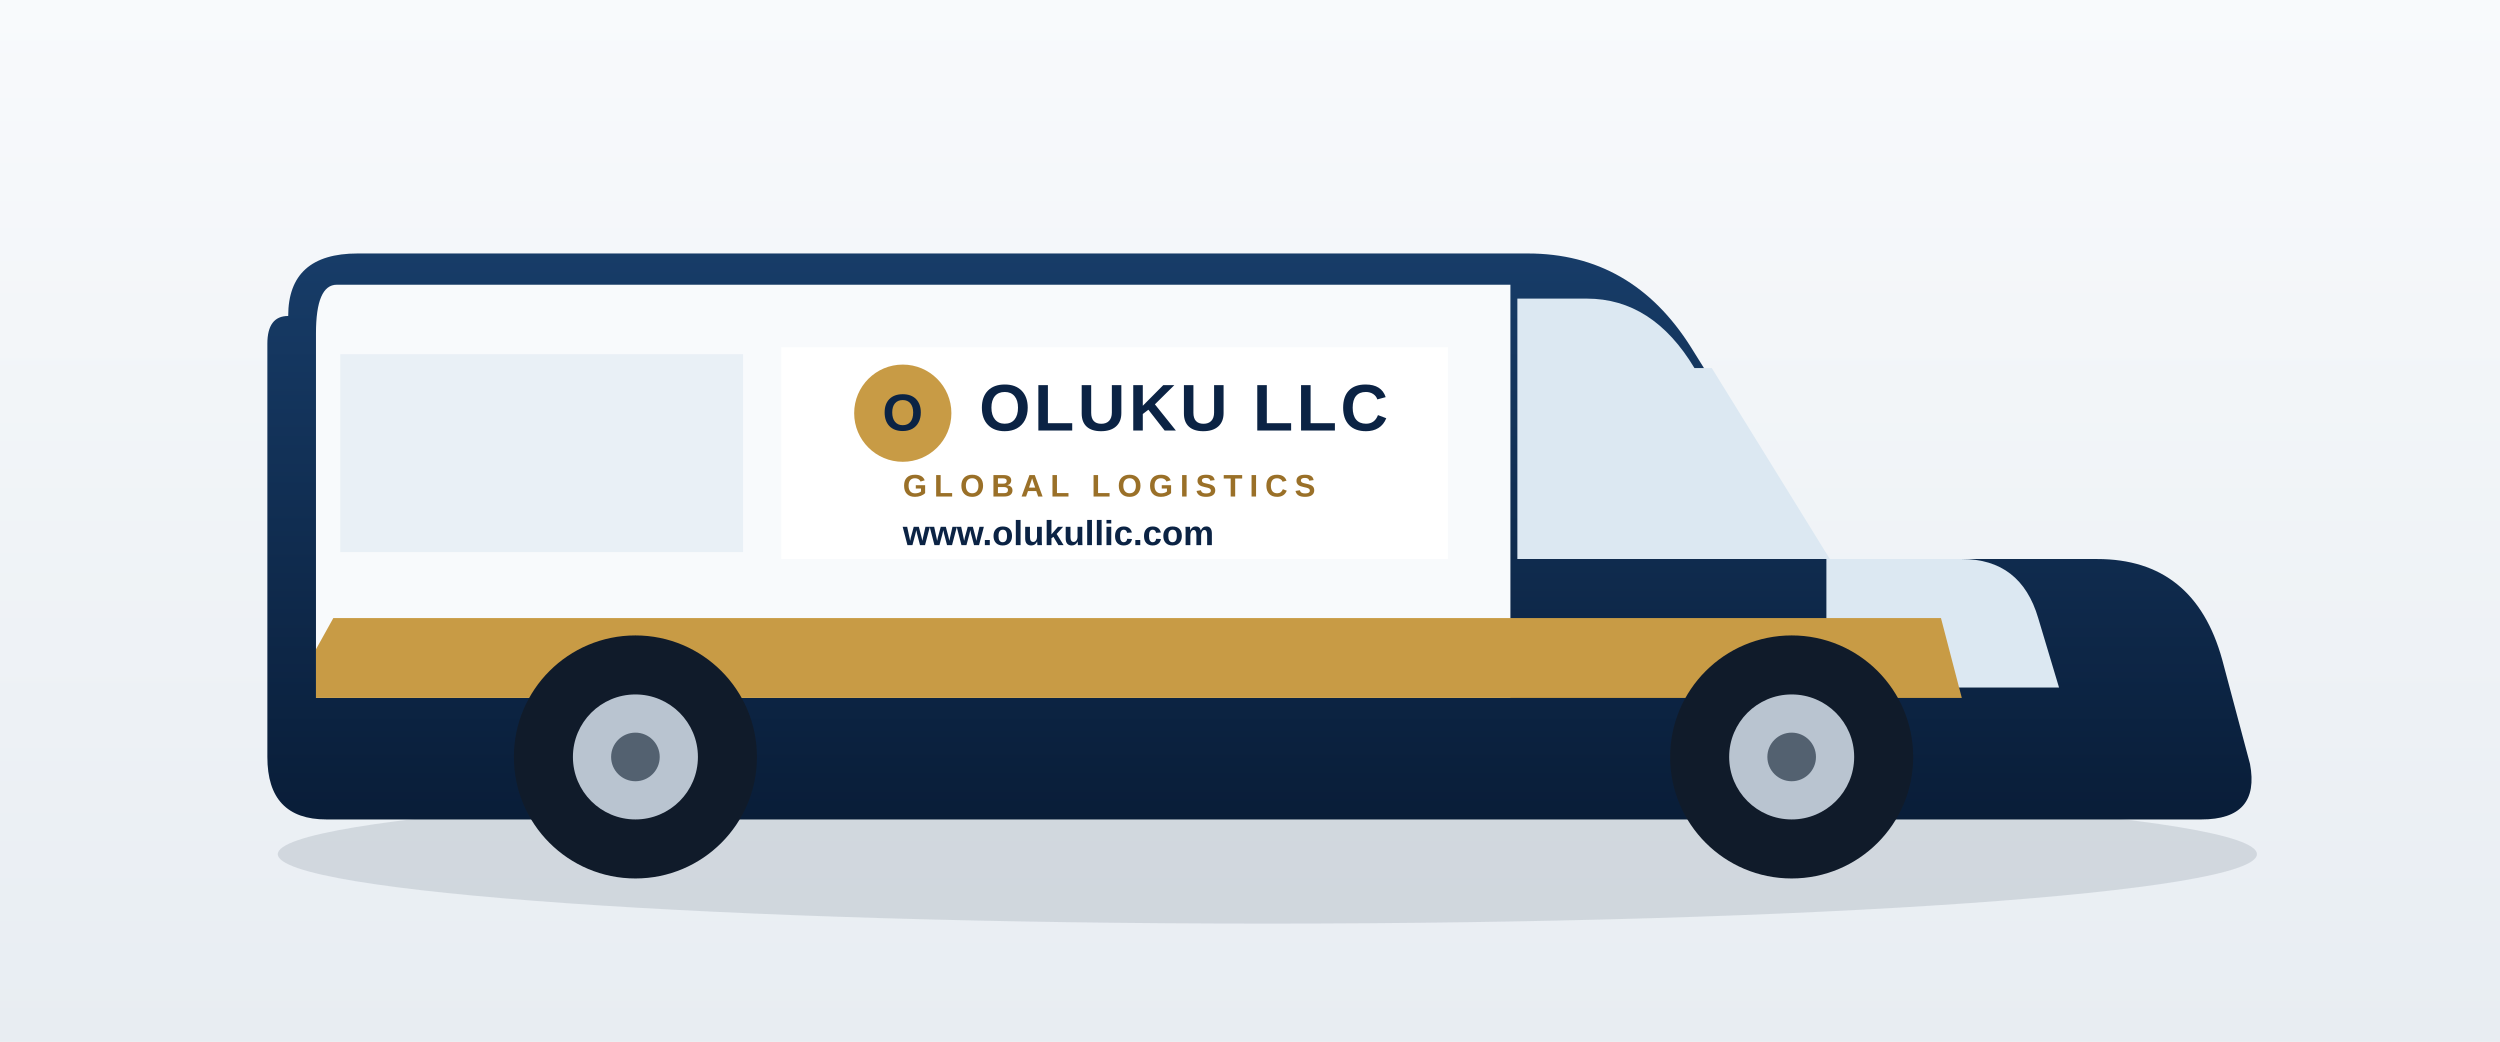
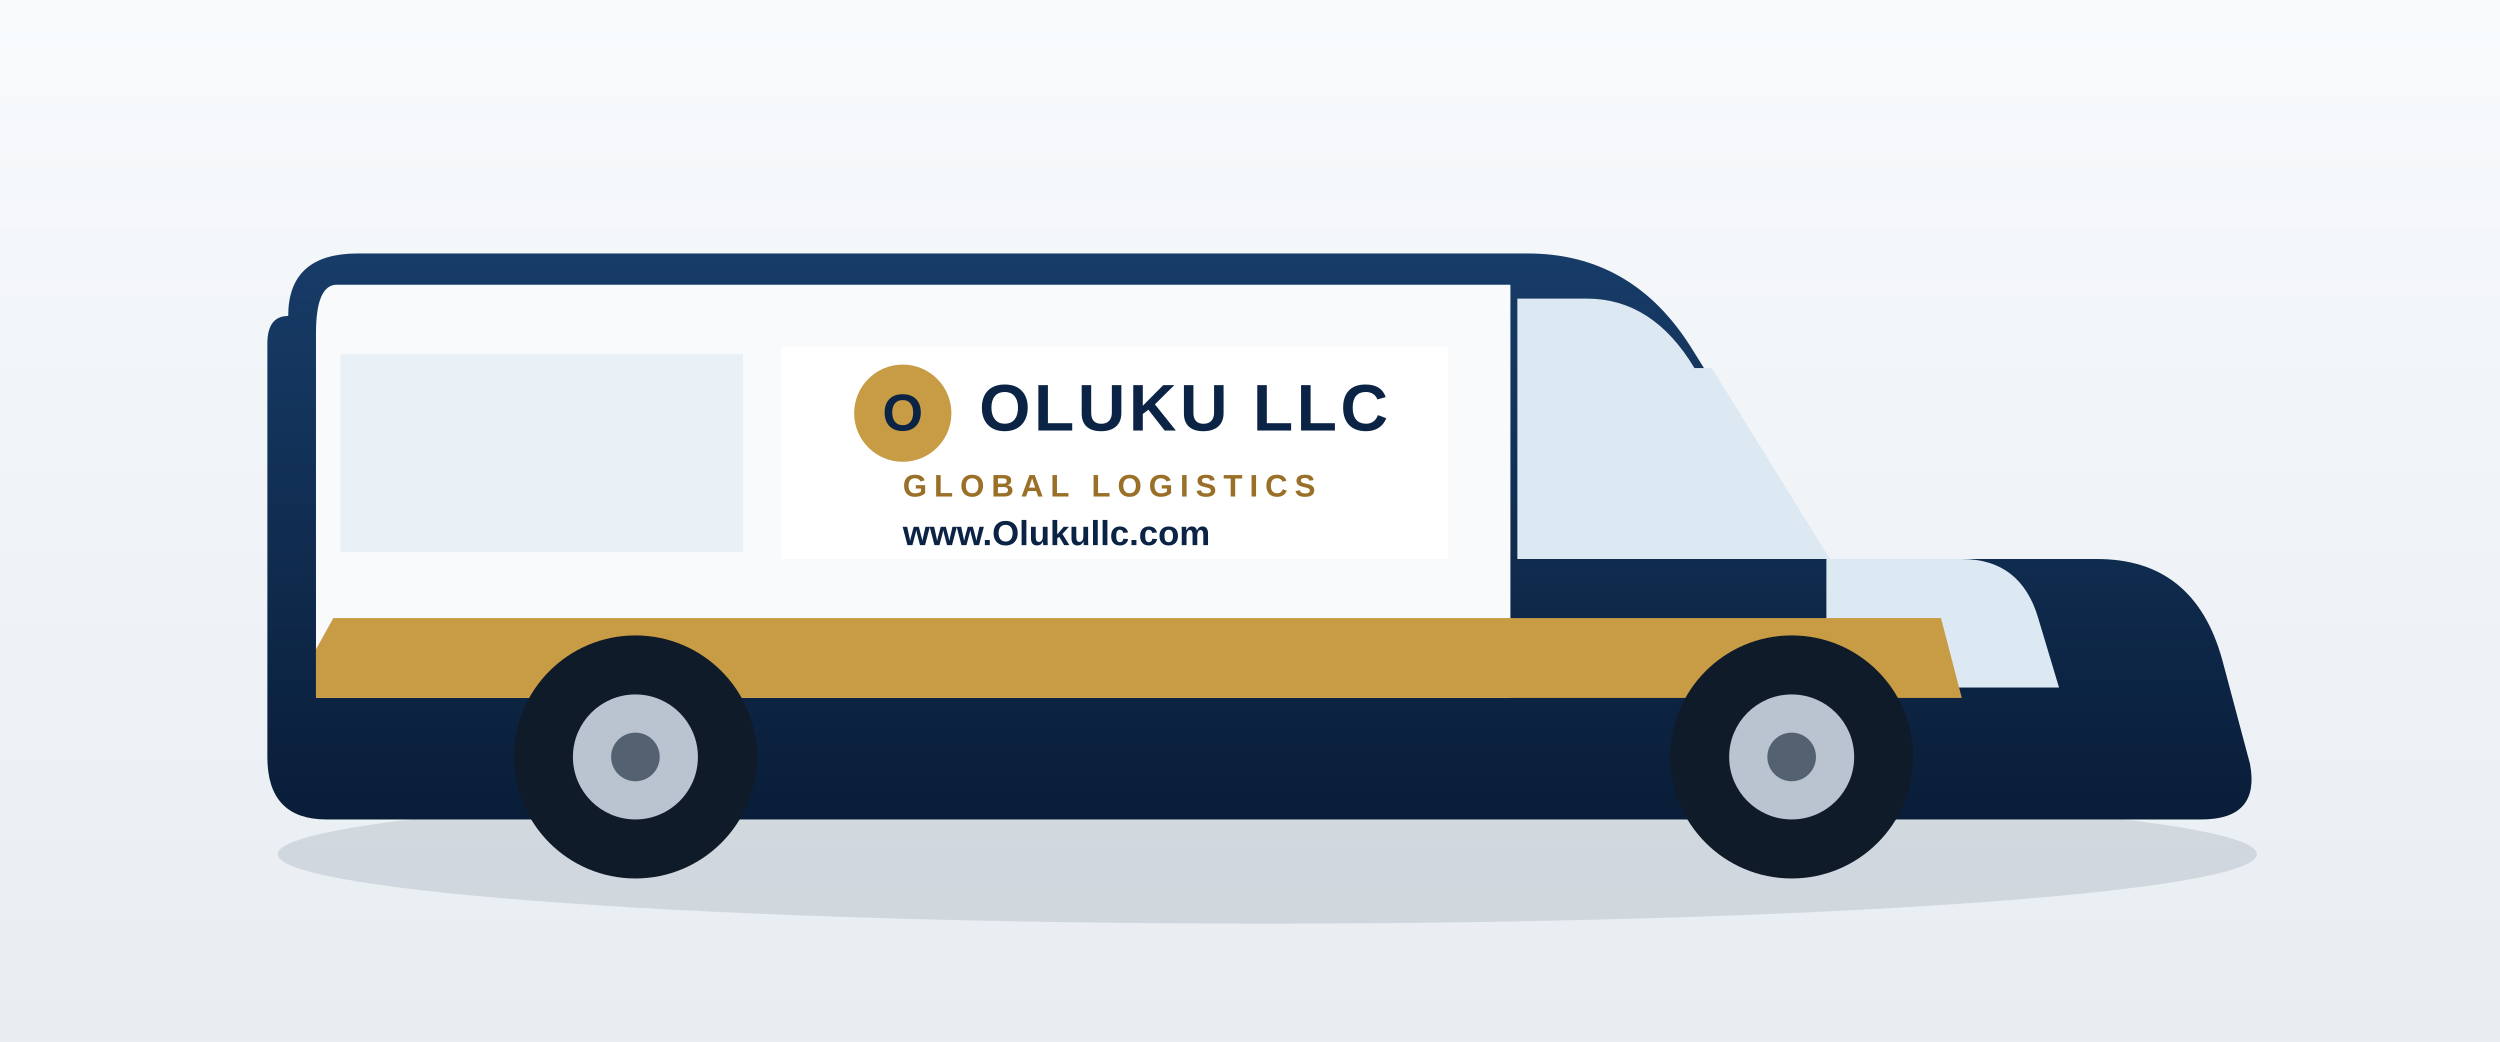
<svg xmlns="http://www.w3.org/2000/svg" viewBox="0 0 720 300" role="img" aria-labelledby="title desc">
  <defs>
    <linearGradient id="road" x2="0" y2="1">
      <stop stop-color="#f8fafc" />
      <stop offset="1" stop-color="#e8edf2" />
    </linearGradient>
    <linearGradient id="paint" x2="0" y2="1">
      <stop stop-color="#173c68" />
      <stop offset="1" stop-color="#091d38" />
    </linearGradient>
  </defs>
  <rect width="720" height="300" fill="url(#road)" />
  <ellipse cx="365" cy="246" rx="285" ry="20" fill="#10233d" opacity=".12" />
  <path d="M83 91q0-18 20-18h337q30 0 47 27l38 61h79q28 0 36 29l8 30q3 16-14 16H94q-17 0-17-18V99q0-8 6-8Z" fill="url(#paint)" />
  <path d="M488 106q-12-20-31-20h-20v75h90l-34-55Z" fill="#dce8f2" />
  <path d="M526 161h39q17 0 22 17l6 20h-67Z" fill="#dce8f2" />
  <path d="M97 82h338v119H91V96q0-14 6-14Z" fill="#f8fafc" />
  <path d="M96 178h463l6 23H91v-14Z" fill="#c89b45" />
  <circle cx="183" cy="218" r="35" fill="#101b2a" />
  <circle cx="183" cy="218" r="18" fill="#b9c4d0" />
  <circle cx="183" cy="218" r="7" fill="#536170" />
  <circle cx="516" cy="218" r="35" fill="#101b2a" />
  <circle cx="516" cy="218" r="18" fill="#b9c4d0" />
  <circle cx="516" cy="218" r="7" fill="#536170" />
  <path d="M98 102h116v57H98Z" fill="#e9f0f6" />
  <path d="M225 100h192v61H225Z" fill="#fff" />
  <circle cx="260" cy="119" r="14" fill="#c89b45" />
  <text x="260" y="124" fill="#0b2344" font-family="Arial,sans-serif" font-size="15" font-weight="700" text-anchor="middle">O</text>
  <text x="282" y="124" fill="#0b2344" font-family="Arial,sans-serif" font-size="19" font-weight="800" letter-spacing="1">OLUKU LLC</text>
  <text x="260" y="143" fill="#9a7028" font-family="Arial,sans-serif" font-size="9" font-weight="700" letter-spacing="2">GLOBAL LOGISTICS</text>
-   <text x="260" y="157" fill="#0b2344" font-family="Arial,sans-serif" font-size="10" font-weight="700">www.olukullic.com</text>
+   <text x="260" y="157" fill="#0b2344" font-family="Arial,sans-serif" font-size="10" font-weight="700">www.Olukullc.com</text>
</svg>
